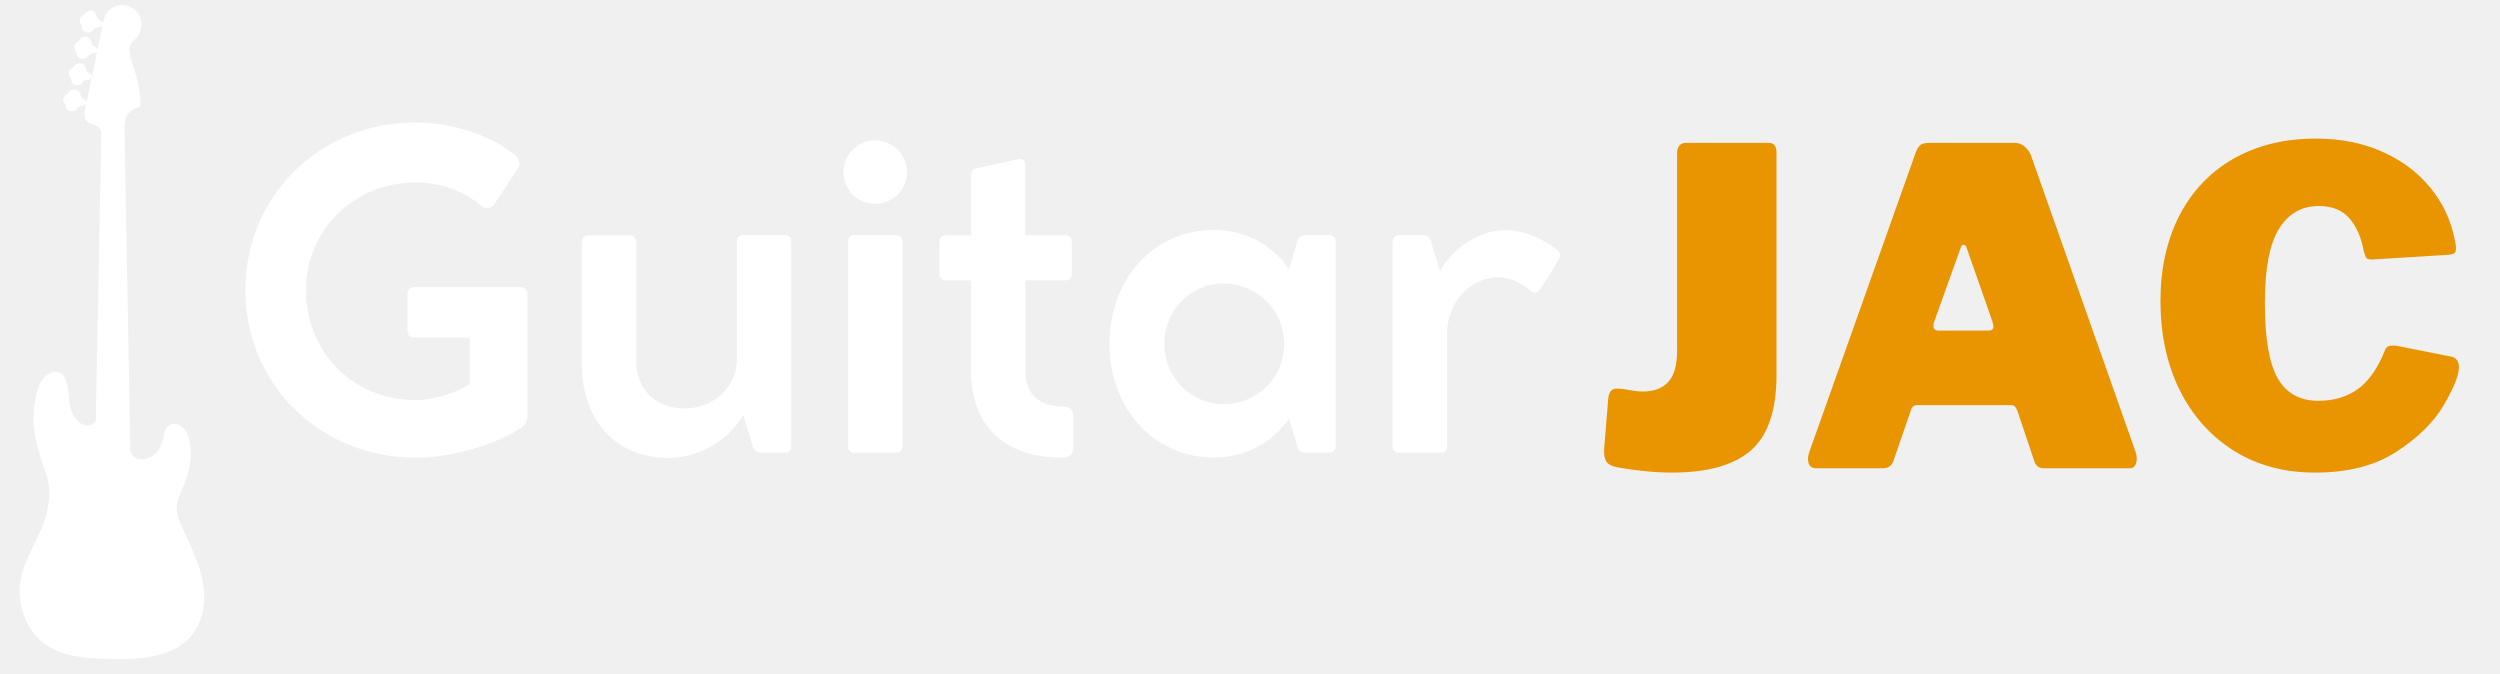
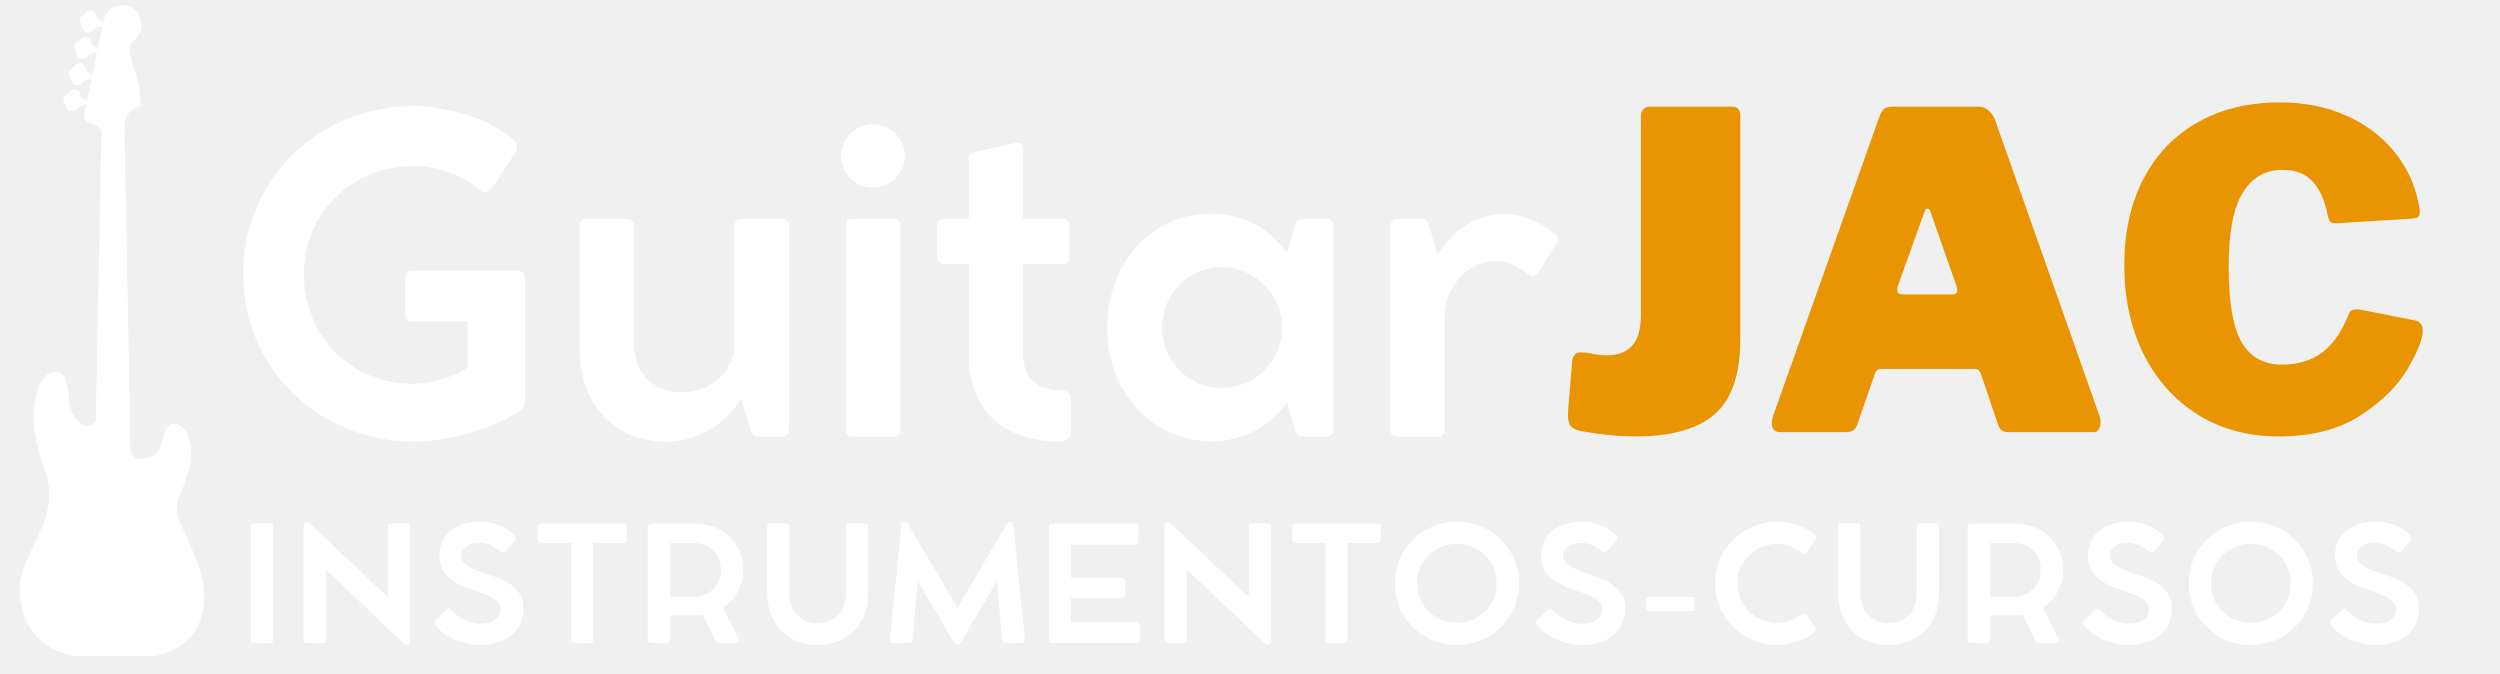
<svg xmlns="http://www.w3.org/2000/svg" width="230" zoomAndPan="magnify" viewBox="0 0 172.5 46.5" height="62" preserveAspectRatio="xMidYMid meet" version="1.0">
  <defs>
    <g />
-     <clipPath id="06e934784a">
-       <path d="M 1 0 L 14.621 0 L 14.621 45.531 L 1 45.531 Z M 1 0 " clip-rule="nonzero" />
+     <clipPath id="ab3011bd7f">
+       <path d="M 1 0 L 14.77 0 L 14.77 45.262 L 1 45.262 Z M 1 0 " clip-rule="nonzero" />
    </clipPath>
  </defs>
-   <g clip-path="url(#06e934784a)">
-     <path fill="#ffffff" d="M 6.992 9.207 C 6.988 8.754 6.617 8.652 6.285 8.523 C 5.57 8.27 5.867 7.715 5.945 7.223 L 5.852 7.203 L 5.82 7.281 C 5.457 7.27 5.359 7.453 5.219 7.605 C 4.852 7.789 4.523 7.594 4.535 7.234 C 4.273 6.906 4.301 6.641 4.688 6.457 C 4.816 6.137 5.355 5.996 5.547 6.469 C 5.555 6.758 5.727 6.816 5.902 6.891 L 5.902 6.973 L 5.996 6.988 L 6.312 5.426 L 6.223 5.41 L 6.191 5.492 C 5.805 5.473 5.707 5.637 5.594 5.801 C 5.254 6.023 4.906 5.805 4.906 5.418 C 4.613 5.09 4.727 4.793 5.066 4.648 C 5.191 4.367 5.688 4.148 5.914 4.664 C 5.938 4.965 6.086 5.027 6.262 5.102 L 6.266 5.176 L 6.371 5.199 L 6.684 3.609 L 6.598 3.594 L 6.578 3.668 C 6.238 3.652 6.105 3.801 5.988 3.965 C 5.66 4.199 5.215 4.016 5.27 3.562 C 5.043 3.34 5.102 2.941 5.438 2.836 C 5.613 2.406 6.172 2.453 6.301 2.875 C 6.309 3.152 6.52 3.184 6.664 3.297 L 6.648 3.359 L 6.742 3.379 L 7.066 1.812 L 6.98 1.797 L 6.961 1.859 C 6.715 1.832 6.551 1.918 6.43 2.07 C 6.199 2.426 5.59 2.254 5.652 1.766 C 5.34 1.465 5.547 1.074 5.801 1.023 C 5.922 0.66 6.523 0.566 6.645 1.078 C 6.703 1.238 6.754 1.387 7.027 1.469 L 7.02 1.535 L 7.117 1.559 C 7.371 0 9.168 0.066 9.633 1.113 C 9.914 1.816 9.664 2.402 9.324 2.703 C 9.043 2.949 8.898 3.152 8.945 3.594 C 9.133 4.84 9.648 5.242 9.688 7.199 C 9.691 7.297 9.676 7.359 9.641 7.375 C 8.777 7.586 8.59 8.168 8.59 8.859 L 8.992 31.098 C 9.043 31.219 9.215 31.758 9.859 31.672 C 10.785 31.582 11.164 30.879 11.336 29.895 C 11.508 29.145 12.242 29.004 12.75 29.645 C 13.277 30.309 13.184 31.602 13.113 31.984 C 12.887 33.27 12.504 33.738 12.258 34.59 C 12.121 35.062 12.223 35.641 12.453 36.137 C 13.395 38.219 14.539 40.281 13.91 42.488 C 13.211 44.949 10.836 45.562 7.664 45.469 C 4.449 45.438 2.816 44.859 1.785 42.82 C 0.672 40.039 1.98 38.566 2.715 36.781 C 3.246 35.781 3.633 34.059 3.215 32.84 C 2.406 30.477 1.961 28.875 2.668 26.664 C 2.891 26.047 3.426 25.617 3.848 25.652 C 3.957 25.66 4.355 25.719 4.512 26.152 C 4.707 26.695 4.742 27.168 4.785 27.75 C 4.844 28.703 5.809 29.934 6.609 29.07 Z M 6.992 9.207 " fill-opacity="1" fill-rule="evenodd" />
+   <g clip-path="url(#ab3011bd7f)">
+     <path fill="#ffffff" d="M 6.996 9.207 C 6.992 8.754 6.621 8.652 6.289 8.523 C 5.574 8.27 5.867 7.715 5.949 7.223 L 5.852 7.203 L 5.82 7.281 C 5.461 7.27 5.359 7.453 5.223 7.605 C 4.855 7.789 4.527 7.594 4.539 7.234 C 4.277 6.906 4.301 6.641 4.691 6.457 C 4.82 6.137 5.359 5.996 5.547 6.469 C 5.559 6.758 5.73 6.816 5.906 6.891 L 5.906 6.973 L 6 6.988 L 6.312 5.426 L 6.223 5.41 L 6.191 5.492 C 5.805 5.473 5.711 5.637 5.598 5.801 C 5.258 6.023 4.91 5.805 4.906 5.418 C 4.617 5.09 4.73 4.793 5.066 4.648 C 5.195 4.367 5.688 4.148 5.918 4.664 C 5.941 4.965 6.086 5.027 6.266 5.102 L 6.27 5.176 L 6.375 5.199 L 6.688 3.609 L 6.602 3.594 L 6.582 3.668 C 6.242 3.652 6.105 3.801 5.988 3.965 C 5.664 4.199 5.219 4.016 5.27 3.562 C 5.047 3.34 5.102 2.941 5.441 2.836 C 5.617 2.406 6.176 2.453 6.305 2.875 C 6.309 3.152 6.523 3.184 6.668 3.297 L 6.652 3.359 L 6.742 3.379 L 7.07 1.812 L 6.984 1.797 L 6.965 1.859 C 6.719 1.832 6.555 1.918 6.434 2.07 C 6.203 2.426 5.59 2.254 5.656 1.766 C 5.344 1.465 5.547 1.074 5.805 1.023 C 5.926 0.66 6.527 0.566 6.648 1.078 C 6.703 1.238 6.758 1.387 7.031 1.469 L 7.023 1.535 L 7.121 1.559 C 7.375 0 9.172 0.066 9.633 1.113 C 9.918 1.816 9.668 2.402 9.328 2.703 C 9.047 2.949 8.898 3.152 8.949 3.594 C 9.137 4.84 9.648 5.242 9.691 7.199 C 9.691 7.297 9.68 7.359 9.645 7.375 C 8.781 7.586 8.59 8.168 8.594 8.859 L 8.996 31.098 C 9.047 31.219 9.215 31.758 9.863 31.676 C 10.785 31.586 11.164 30.879 11.34 29.895 C 11.512 29.145 12.242 29.004 12.754 29.645 C 13.277 30.309 13.184 31.602 13.117 31.984 C 12.891 33.273 12.508 33.742 12.262 34.59 C 12.125 35.062 12.227 35.641 12.457 36.137 C 13.398 38.219 14.543 40.281 13.914 42.492 C 13.215 44.953 10.84 45.562 7.664 45.469 C 4.449 45.438 2.82 44.859 1.789 42.82 C 0.676 40.043 1.984 38.566 2.715 36.781 C 3.25 35.781 3.633 34.062 3.219 32.84 C 2.41 30.477 1.965 28.875 2.672 26.664 C 2.895 26.047 3.426 25.617 3.852 25.652 C 3.957 25.66 4.355 25.719 4.516 26.152 C 4.711 26.695 4.742 27.168 4.789 27.75 C 4.848 28.703 5.812 29.934 6.613 29.07 Z M 6.996 9.207 " fill-opacity="1" fill-rule="evenodd" />
  </g>
  <g fill="#e99401" fill-opacity="1">
-     <g transform="translate(109.8747, 32.31144)">
+     <g transform="translate(107.3782, 29.81501)">
      <g>
        <path d="M 12.703 -6.406 C 12.703 -3.988 12.113 -2.266 10.938 -1.234 C 9.758 -0.211 7.945 0.297 5.5 0.297 C 4.352 0.297 3.102 0.176 1.75 -0.062 C 1.383 -0.125 1.129 -0.25 0.984 -0.438 C 0.848 -0.625 0.789 -0.93 0.812 -1.359 L 1.094 -4.812 C 1.133 -5.27 1.332 -5.5 1.688 -5.5 C 1.938 -5.5 2.18 -5.473 2.422 -5.422 C 2.859 -5.336 3.211 -5.297 3.484 -5.297 C 4.242 -5.297 4.828 -5.516 5.234 -5.953 C 5.641 -6.398 5.844 -7.117 5.844 -8.109 L 5.844 -21.75 C 5.844 -21.969 5.895 -22.141 6 -22.266 C 6.113 -22.391 6.258 -22.453 6.438 -22.453 L 12.156 -22.453 C 12.52 -22.453 12.703 -22.238 12.703 -21.812 Z M 12.703 -6.406 " />
      </g>
    </g>
  </g>
  <g fill="#e99401" fill-opacity="1">
-     <g transform="translate(123.9996, 32.31144)">
+     <g transform="translate(121.5031, 29.81501)">
      <g>
        <path d="M 1.297 0 C 1.141 0 1.008 -0.051 0.906 -0.156 C 0.801 -0.27 0.75 -0.43 0.75 -0.641 C 0.75 -0.773 0.781 -0.938 0.844 -1.125 L 8.172 -21.75 C 8.266 -22.008 8.375 -22.191 8.5 -22.297 C 8.625 -22.398 8.816 -22.453 9.078 -22.453 L 15.031 -22.453 C 15.27 -22.453 15.484 -22.375 15.672 -22.219 C 15.867 -22.062 16.02 -21.863 16.125 -21.625 L 23.391 -1.031 C 23.422 -0.863 23.438 -0.742 23.438 -0.672 C 23.438 -0.484 23.395 -0.32 23.312 -0.188 C 23.238 -0.062 23.117 0 22.953 0 L 17.031 0 C 16.688 0 16.461 -0.172 16.359 -0.516 L 15.188 -4 C 15.125 -4.133 15.066 -4.227 15.016 -4.281 C 14.961 -4.332 14.867 -4.359 14.734 -4.359 L 8.312 -4.359 C 8.07 -4.359 7.922 -4.242 7.859 -4.016 L 6.625 -0.453 C 6.5 -0.148 6.258 0 5.906 0 Z M 13.219 -9.5 C 13.438 -9.5 13.547 -9.598 13.547 -9.797 C 13.547 -9.836 13.523 -9.941 13.484 -10.109 L 11.672 -15.281 C 11.629 -15.375 11.566 -15.422 11.484 -15.422 C 11.41 -15.422 11.352 -15.375 11.312 -15.281 L 9.469 -10.141 C 9.426 -10.055 9.406 -9.953 9.406 -9.828 C 9.406 -9.609 9.523 -9.5 9.766 -9.5 Z M 13.219 -9.5 " />
      </g>
    </g>
  </g>
  <g fill="#e99401" fill-opacity="1">
-     <g transform="translate(148.1662, 32.31144)">
+     <g transform="translate(145.6697, 29.81501)">
      <g>
        <path d="M 11.641 -22.75 C 13.316 -22.75 14.828 -22.453 16.172 -21.859 C 17.523 -21.266 18.633 -20.441 19.5 -19.391 C 20.375 -18.336 20.941 -17.141 21.203 -15.797 C 21.266 -15.547 21.297 -15.352 21.297 -15.219 C 21.297 -15.031 21.258 -14.906 21.188 -14.844 C 21.113 -14.789 20.988 -14.754 20.812 -14.734 L 15.516 -14.406 C 15.316 -14.406 15.188 -14.438 15.125 -14.5 C 15.062 -14.57 15 -14.727 14.938 -14.969 C 14.758 -15.938 14.426 -16.695 13.938 -17.25 C 13.457 -17.812 12.754 -18.094 11.828 -18.094 C 10.641 -18.094 9.723 -17.566 9.078 -16.516 C 8.43 -15.461 8.109 -13.758 8.109 -11.406 C 8.109 -8.969 8.406 -7.234 9 -6.203 C 9.594 -5.172 10.523 -4.656 11.797 -4.656 C 12.867 -4.656 13.781 -4.926 14.531 -5.469 C 15.289 -6.02 15.922 -6.93 16.422 -8.203 C 16.484 -8.379 16.656 -8.469 16.938 -8.469 C 17.082 -8.469 17.191 -8.457 17.266 -8.438 L 21.047 -7.688 C 21.348 -7.582 21.5 -7.348 21.5 -6.984 C 21.5 -6.422 21.148 -5.547 20.453 -4.359 C 19.766 -3.18 18.676 -2.109 17.188 -1.141 C 15.707 -0.18 13.836 0.297 11.578 0.297 C 9.441 0.297 7.566 -0.207 5.953 -1.219 C 4.348 -2.238 3.102 -3.641 2.219 -5.422 C 1.344 -7.211 0.906 -9.25 0.906 -11.531 C 0.906 -13.781 1.344 -15.754 2.219 -17.453 C 3.102 -19.148 4.352 -20.457 5.969 -21.375 C 7.594 -22.289 9.484 -22.75 11.641 -22.75 Z M 11.641 -22.75 " />
      </g>
    </g>
  </g>
  <g fill="#ffffff" fill-opacity="1">
-     <g transform="translate(15.6025, 31.22759)">
+     <g transform="translate(15.44872, 30.10597)">
      <g>
        <path d="M 20.297 -11.418 L 12.984 -11.418 C 12.691 -11.418 12.512 -11.227 12.512 -10.918 L 12.512 -8.422 C 12.512 -8.094 12.691 -7.934 12.984 -7.934 L 16.812 -7.934 L 16.812 -4.742 C 15.926 -4.105 14.242 -3.621 13.09 -3.621 C 8.672 -3.621 5.512 -7.004 5.512 -11.211 C 5.512 -15.379 8.848 -18.645 13.09 -18.645 C 14.477 -18.645 16.266 -18.188 17.594 -17.035 C 17.891 -16.781 18.273 -16.812 18.496 -17.121 L 20.121 -19.59 C 20.312 -19.871 20.254 -20.254 19.973 -20.488 C 18.141 -22.027 15.336 -22.781 13.074 -22.781 C 6.5 -22.781 1.328 -17.727 1.328 -11.211 C 1.328 -4.684 6.516 0.355 13.09 0.355 C 15.613 0.355 18.703 -0.574 20.43 -1.758 C 20.637 -1.906 20.785 -2.23 20.785 -2.48 L 20.785 -10.918 C 20.785 -11.227 20.594 -11.418 20.297 -11.418 Z M 20.297 -11.418 " />
      </g>
    </g>
  </g>
  <g fill="#ffffff" fill-opacity="1">
-     <g transform="translate(38.33133, 31.22759)">
+     <g transform="translate(38.17755, 30.10597)">
      <g>
        <path d="M 15.809 -15.008 L 12.984 -15.008 C 12.691 -15.008 12.512 -14.848 12.512 -14.535 L 12.512 -6.367 C 12.512 -4.566 10.902 -3.043 8.906 -3.043 C 6.883 -3.043 5.57 -4.387 5.57 -6.293 L 5.57 -14.523 C 5.57 -14.816 5.391 -14.996 5.098 -14.996 L 2.289 -14.996 C 1.996 -14.996 1.816 -14.816 1.816 -14.523 L 1.816 -6.086 C 1.816 -2.113 4.27 0.371 7.77 0.371 C 9.914 0.371 11.996 -0.887 12.957 -2.613 L 13.648 -0.309 C 13.754 -0.117 13.93 0.016 14.152 0.016 L 15.793 0.016 C 16.086 0.016 16.266 -0.176 16.266 -0.457 L 16.266 -14.535 C 16.266 -14.848 16.102 -15.008 15.809 -15.008 Z M 15.809 -15.008 " />
      </g>
    </g>
  </g>
  <g fill="#ffffff" fill-opacity="1">
-     <g transform="translate(56.55574, 31.22759)">
+     <g transform="translate(56.40196, 30.10597)">
      <g>
        <path d="M 3.828 -17.168 C 5.051 -17.168 6.027 -18.125 6.027 -19.352 C 6.027 -20.551 5.051 -21.539 3.828 -21.539 C 2.613 -21.539 1.641 -20.551 1.641 -19.352 C 1.641 -18.125 2.613 -17.168 3.828 -17.168 Z M 5.258 -15.008 L 2.406 -15.008 C 2.113 -15.008 1.965 -14.832 1.965 -14.551 L 1.965 -0.43 C 1.965 -0.148 2.113 0.016 2.406 0.016 L 5.258 0.016 C 5.539 0.016 5.719 -0.148 5.719 -0.43 L 5.719 -14.551 C 5.719 -14.832 5.539 -15.008 5.258 -15.008 Z M 5.258 -15.008 " />
      </g>
    </g>
  </g>
  <g fill="#ffffff" fill-opacity="1">
-     <g transform="translate(64.2354, 31.22759)">
+     <g transform="translate(64.08162, 30.10597)">
      <g>
        <path d="M 9.129 -3.176 C 7.52 -3.176 6.516 -3.973 6.516 -5.656 L 6.516 -11.879 L 9.293 -11.879 C 9.574 -11.879 9.719 -12.055 9.719 -12.32 L 9.719 -14.551 C 9.719 -14.832 9.559 -14.996 9.293 -14.996 L 6.5 -14.996 L 6.5 -19.84 C 6.5 -20.195 6.309 -20.297 5.969 -20.238 L 3.148 -19.617 C 2.879 -19.543 2.762 -19.352 2.762 -19.102 L 2.762 -14.996 L 1.035 -14.996 C 0.754 -14.996 0.59 -14.816 0.59 -14.535 L 0.59 -12.32 C 0.59 -12.055 0.754 -11.879 1.035 -11.879 L 2.762 -11.879 L 2.762 -5.719 C 2.762 -1.715 5.172 0.355 9.086 0.355 C 9.516 0.355 9.824 0.102 9.824 -0.25 L 9.824 -2.613 C 9.824 -2.941 9.527 -3.176 9.129 -3.176 Z M 9.129 -3.176 " />
      </g>
    </g>
  </g>
  <g fill="#ffffff" fill-opacity="1">
-     <g transform="translate(75.50382, 31.22759)">
+     <g transform="translate(75.35004, 30.10597)">
      <g>
        <path d="M 16.191 -15.008 L 14.551 -15.008 C 14.316 -15.008 14.137 -14.875 14.051 -14.684 L 13.445 -12.66 C 12.246 -14.375 10.398 -15.363 8.23 -15.363 C 4.137 -15.363 1.051 -12.023 1.051 -7.477 C 1.051 -3.016 4.152 0.34 8.242 0.34 C 10.414 0.34 12.246 -0.648 13.445 -2.336 L 14.051 -0.309 C 14.137 -0.117 14.316 0.016 14.551 0.016 L 16.191 0.016 C 16.473 0.016 16.664 -0.176 16.664 -0.457 L 16.664 -14.523 C 16.664 -14.816 16.473 -15.008 16.191 -15.008 Z M 8.938 -3.34 C 6.707 -3.34 4.832 -5.156 4.832 -7.488 C 4.832 -9.855 6.691 -11.672 8.922 -11.672 C 11.199 -11.672 13.105 -9.855 13.105 -7.488 C 13.105 -5.156 11.211 -3.34 8.938 -3.34 Z M 8.938 -3.34 " />
      </g>
    </g>
  </g>
  <g fill="#ffffff" fill-opacity="1">
-     <g transform="translate(94.12699, 31.22759)">
+     <g transform="translate(93.97321, 30.10597)">
      <g>
        <path d="M 13.34 -13.961 C 12.32 -14.801 10.945 -15.348 9.766 -15.348 C 7.992 -15.348 6.191 -14.211 5.23 -12.527 L 4.578 -14.684 C 4.477 -14.875 4.312 -15.008 4.078 -15.008 L 2.438 -15.008 C 2.156 -15.008 1.965 -14.816 1.965 -14.523 L 1.965 -0.441 C 1.965 -0.148 2.129 0.016 2.422 0.016 L 5.258 0.016 C 5.539 0.016 5.719 -0.148 5.719 -0.441 L 5.719 -8.215 C 5.719 -10.312 7.254 -12.098 9.309 -12.098 C 9.973 -12.098 10.812 -11.73 11.492 -11.168 C 11.73 -10.961 11.996 -11.02 12.188 -11.316 L 13.398 -13.266 C 13.578 -13.531 13.516 -13.812 13.34 -13.961 Z M 13.34 -13.961 " />
      </g>
    </g>
  </g>
+   <g fill="#ffffff" fill-opacity="1">
+     <g transform="translate(16.31453, 44.37287)">
+       <g>
+         <path d="M 2.516 -8.074 C 2.516 -8.195 2.449 -8.262 2.328 -8.262 L 1.164 -8.262 C 1.047 -8.262 0.984 -8.195 0.984 -8.074 L 0.984 -0.172 C 0.984 -0.059 1.047 0.004 1.164 0.004 L 2.328 0.004 C 2.449 0.004 2.516 -0.059 2.516 -0.172 Z M 2.516 -8.074 " />
+       </g>
+     </g>
+   </g>
+   <g fill="#ffffff" fill-opacity="1">
+     <g transform="translate(19.96666, 44.37287)">
+       <g>
+         <path d="M 8.148 -8.262 L 6.98 -8.262 C 6.863 -8.262 6.801 -8.195 6.801 -8.082 L 6.801 -3.156 L 1.512 -8.164 C 1.395 -8.266 1.32 -8.359 1.207 -8.359 L 1.184 -8.359 C 1.07 -8.359 0.984 -8.254 0.984 -8.121 L 0.984 -0.172 C 0.984 -0.059 1.055 0.004 1.168 0.004 L 2.34 0.004 C 2.449 0.004 2.52 -0.059 2.52 -0.172 L 2.52 -5.074 L 7.773 -0.086 C 7.891 0.016 7.973 0.109 8.109 0.109 L 8.121 0.109 C 8.234 0.109 8.332 0.016 8.332 -0.148 L 8.332 -8.082 C 8.332 -8.191 8.266 -8.262 8.148 -8.262 Z M 8.148 -8.262 " />
+       </g>
+     </g>
+   </g>
+   <g fill="#ffffff" fill-opacity="1">
+     <g transform="translate(29.43332, 44.37287)">
+       <g>
+         <path d="M 3.727 0.129 C 5.465 0.129 6.688 -0.844 6.688 -2.379 C 6.688 -3.84 5.465 -4.344 4.137 -4.773 C 3.172 -5.102 2.395 -5.414 2.395 -6.035 C 2.395 -6.551 2.852 -6.914 3.641 -6.914 C 4.117 -6.914 4.66 -6.711 5.027 -6.367 C 5.203 -6.25 5.352 -6.207 5.5 -6.387 L 6.07 -7.039 C 6.176 -7.164 6.168 -7.316 6.055 -7.441 C 5.578 -8 4.645 -8.375 3.711 -8.375 C 1.98 -8.375 0.891 -7.445 0.891 -6.051 C 0.891 -4.715 1.805 -4.117 3.363 -3.605 C 4.477 -3.227 5.102 -2.945 5.102 -2.355 C 5.102 -1.723 4.594 -1.336 3.664 -1.336 C 2.977 -1.336 2.203 -1.738 1.723 -2.258 C 1.59 -2.379 1.457 -2.402 1.359 -2.309 L 0.652 -1.602 C 0.531 -1.488 0.52 -1.352 0.602 -1.25 C 1.199 -0.434 2.477 0.129 3.727 0.129 Z M 3.727 0.129 " />
+       </g>
+     </g>
+   </g>
+   <g fill="#ffffff" fill-opacity="1">
+     <g transform="translate(36.79351, 44.37287)">
+       <g>
+         <path d="M 0.32 -7.152 C 0.32 -6.996 0.414 -6.91 0.559 -6.91 L 2.613 -6.91 L 2.613 -0.234 C 2.613 -0.082 2.699 0.004 2.852 0.004 L 3.898 0.004 C 4.059 0.004 4.145 -0.082 4.145 -0.234 L 4.145 -6.91 L 6.215 -6.91 C 6.359 -6.91 6.445 -7 6.445 -7.152 L 6.445 -8.012 C 6.445 -8.156 6.359 -8.25 6.215 -8.25 L 0.559 -8.25 C 0.406 -8.25 0.32 -8.164 0.32 -8.012 Z M 0.32 -7.152 " />
+       </g>
+     </g>
+   </g>
+   <g fill="#ffffff" fill-opacity="1">
+     <g transform="translate(43.71393, 44.37287)">
+       <g>
+         <path d="M 6.164 -2.438 C 7.027 -2.992 7.559 -3.926 7.559 -5.051 C 7.559 -6.91 6.16 -8.25 4.227 -8.25 L 2.297 -8.25 C 2.168 -8.25 1.812 -8.25 1.5 -8.25 L 1.227 -8.25 C 1.086 -8.25 0.984 -8.152 0.984 -8.016 L 0.984 -0.234 C 0.984 -0.086 1.086 0.004 1.227 0.004 L 2.27 0.004 C 2.418 0.004 2.52 -0.086 2.52 -0.234 L 2.52 -1.906 L 4.227 -1.906 C 4.422 -1.906 4.605 -1.918 4.789 -1.945 L 5.645 -0.195 C 5.703 -0.082 5.816 0.004 5.918 0.004 L 7.113 0.004 C 7.289 0.004 7.355 -0.121 7.273 -0.277 Z M 4.129 -3.188 L 2.52 -3.188 L 2.52 -6.91 L 4.129 -6.91 C 5.215 -6.91 6.027 -6.133 6.027 -5.062 C 6.027 -3.961 5.234 -3.188 4.129 -3.188 Z M 4.129 -3.188 " />
+       </g>
+     </g>
+   </g>
+   <g fill="#ffffff" fill-opacity="1">
+     <g transform="translate(52.10564, 44.37287)">
+       <g>
+         <path d="M 2.367 -8.07 C 2.367 -8.191 2.305 -8.262 2.188 -8.262 L 1.016 -8.262 C 0.906 -8.262 0.836 -8.191 0.836 -8.07 L 0.836 -3.395 C 0.836 -1.32 2.25 0.129 4.312 0.129 C 6.359 0.129 7.789 -1.305 7.789 -3.371 L 7.789 -8.07 C 7.789 -8.195 7.711 -8.262 7.586 -8.262 L 6.453 -8.262 C 6.332 -8.262 6.258 -8.191 6.258 -8.07 L 6.258 -3.379 C 6.258 -2.223 5.438 -1.367 4.312 -1.367 C 3.176 -1.367 2.367 -2.223 2.367 -3.379 Z M 2.367 -8.07 " />
+       </g>
+     </g>
+   </g>
+   <g fill="#ffffff" fill-opacity="1">
+     <g transform="translate(60.88824, 44.37287)">
+       <g>
+         <path d="M 9.824 -0.246 L 9.027 -8.172 C 9.012 -8.305 8.945 -8.375 8.816 -8.375 L 8.793 -8.375 C 8.656 -8.375 8.629 -8.297 8.559 -8.184 L 5.172 -2.434 L 1.781 -8.184 C 1.711 -8.297 1.684 -8.375 1.547 -8.375 L 1.52 -8.375 C 1.395 -8.375 1.324 -8.305 1.312 -8.172 L 0.516 -0.246 C 0.496 -0.07 0.598 0.004 0.754 0.004 L 1.809 0.004 C 1.961 0.004 2.035 -0.059 2.059 -0.227 L 2.453 -4.254 L 4.898 -0.098 C 4.996 0.055 5.035 0.121 5.172 0.121 L 5.176 0.121 C 5.305 0.121 5.344 0.055 5.441 -0.098 L 7.891 -4.258 L 8.281 -0.227 C 8.297 -0.059 8.379 0.004 8.531 0.004 L 9.586 0.004 C 9.742 0.004 9.84 -0.07 9.824 -0.246 Z M 9.824 -0.246 " />
+       </g>
+     </g>
+   </g>
+   <g fill="#ffffff" fill-opacity="1">
+     <g transform="translate(71.37557, 44.37287)">
+       <g>
+         <path d="M 6.957 -1.457 L 2.52 -1.457 L 2.52 -3.113 L 5.969 -3.113 C 6.148 -3.113 6.258 -3.211 6.258 -3.355 L 6.258 -4.262 C 6.258 -4.426 6.148 -4.52 5.969 -4.52 L 2.52 -4.52 L 2.52 -6.793 L 6.926 -6.793 C 7.082 -6.793 7.176 -6.887 7.176 -7.043 L 7.176 -8.012 C 7.176 -8.156 7.082 -8.25 6.926 -8.25 L 1.227 -8.25 C 1.07 -8.25 0.984 -8.168 0.984 -8.004 L 0.984 -0.238 C 0.984 -0.086 1.07 0 1.227 0 L 7.039 0 C 7.191 0 7.289 -0.094 7.289 -0.238 L 7.289 -1.152 C 7.289 -1.336 7.156 -1.457 6.957 -1.457 Z M 6.957 -1.457 " />
+       </g>
+     </g>
+   </g>
+   <g fill="#ffffff" fill-opacity="1">
+     <g transform="translate(79.37095, 44.37287)">
+       <g>
+         <path d="M 8.148 -8.262 L 6.98 -8.262 C 6.863 -8.262 6.801 -8.195 6.801 -8.082 L 6.801 -3.156 L 1.512 -8.164 C 1.395 -8.266 1.32 -8.359 1.207 -8.359 L 1.184 -8.359 C 1.07 -8.359 0.984 -8.254 0.984 -8.121 L 0.984 -0.172 C 0.984 -0.059 1.055 0.004 1.168 0.004 L 2.34 0.004 C 2.449 0.004 2.52 -0.059 2.52 -0.172 L 2.52 -5.074 L 7.773 -0.086 C 7.891 0.016 7.973 0.109 8.109 0.109 L 8.121 0.109 C 8.234 0.109 8.332 0.016 8.332 -0.148 L 8.332 -8.082 C 8.332 -8.191 8.266 -8.262 8.148 -8.262 Z M 8.148 -8.262 " />
+       </g>
+     </g>
+   </g>
+   <g fill="#ffffff" fill-opacity="1">
+     <g transform="translate(88.83761, 44.37287)">
+       <g>
+         <path d="M 0.32 -7.152 C 0.32 -6.996 0.414 -6.91 0.559 -6.91 L 2.613 -6.91 L 2.613 -0.234 C 2.613 -0.082 2.699 0.004 2.852 0.004 L 3.898 0.004 C 4.059 0.004 4.145 -0.082 4.145 -0.234 L 4.145 -6.91 L 6.215 -6.91 C 6.359 -6.91 6.445 -7 6.445 -7.152 L 6.445 -8.012 C 6.445 -8.156 6.359 -8.25 6.215 -8.25 L 0.559 -8.25 C 0.406 -8.25 0.32 -8.164 0.32 -8.012 Z M 0.32 -7.152 " />
+       </g>
+     </g>
+   </g>
+   <g fill="#ffffff" fill-opacity="1">
+     <g transform="translate(95.75804, 44.37287)">
+       <g>
+         <path d="M 0.488 -4.113 C 0.488 -1.715 2.375 0.129 4.77 0.129 C 7.164 0.129 9.047 -1.715 9.047 -4.113 C 9.047 -6.508 7.164 -8.375 4.77 -8.375 C 2.375 -8.375 0.488 -6.508 0.488 -4.113 Z M 2.02 -4.113 C 2.02 -5.652 3.23 -6.848 4.77 -6.848 C 6.305 -6.848 7.516 -5.652 7.516 -4.113 C 7.516 -2.578 6.312 -1.402 4.77 -1.402 C 3.227 -1.402 2.02 -2.578 2.02 -4.113 Z M 2.02 -4.113 " />
+       </g>
+     </g>
+   </g>
+   <g fill="#ffffff" fill-opacity="1">
+     <g transform="translate(105.4473, 44.37287)">
+       <g>
+         <path d="M 3.727 0.129 C 5.465 0.129 6.688 -0.844 6.688 -2.379 C 6.688 -3.84 5.465 -4.344 4.137 -4.773 C 3.172 -5.102 2.395 -5.414 2.395 -6.035 C 2.395 -6.551 2.852 -6.914 3.641 -6.914 C 4.117 -6.914 4.66 -6.711 5.027 -6.367 C 5.203 -6.25 5.352 -6.207 5.5 -6.387 L 6.07 -7.039 C 6.176 -7.164 6.168 -7.316 6.055 -7.441 C 5.578 -8 4.645 -8.375 3.711 -8.375 C 1.98 -8.375 0.891 -7.445 0.891 -6.051 C 0.891 -4.715 1.805 -4.117 3.363 -3.605 C 4.477 -3.227 5.102 -2.945 5.102 -2.355 C 5.102 -1.723 4.594 -1.336 3.664 -1.336 C 2.977 -1.336 2.203 -1.738 1.723 -2.258 C 1.59 -2.379 1.457 -2.402 1.359 -2.309 L 0.652 -1.602 C 0.531 -1.488 0.52 -1.352 0.602 -1.25 C 1.199 -0.434 2.477 0.129 3.727 0.129 Z M 3.727 0.129 " />
+       </g>
+     </g>
+   </g>
+   <g fill="#ffffff" fill-opacity="1">
+     <g transform="translate(112.8075, 44.37287)">
+       <g>
+         <path d="M 0.984 -3.195 C 0.891 -3.195 0.781 -3.113 0.781 -2.965 L 0.781 -2.406 C 0.781 -2.27 0.891 -2.199 0.984 -2.199 L 3.883 -2.199 C 4.012 -2.199 4.105 -2.27 4.105 -2.406 L 4.105 -2.98 C 4.105 -3.129 4.035 -3.195 3.906 -3.195 Z M 0.984 -3.195 " />
+       </g>
+     </g>
+   </g>
+   <g fill="#ffffff" fill-opacity="1">
+     <g transform="translate(117.8494, 44.37287)">
+       <g>
+         <path d="M 6.438 -1.98 C 5.98 -1.613 5.344 -1.402 4.812 -1.402 C 3.266 -1.402 2.02 -2.59 2.02 -4.117 C 2.02 -5.645 3.258 -6.848 4.812 -6.848 C 5.371 -6.848 5.996 -6.641 6.453 -6.25 C 6.594 -6.137 6.746 -6.168 6.805 -6.262 L 7.426 -7.195 C 7.484 -7.281 7.48 -7.406 7.344 -7.512 C 6.664 -8.055 5.637 -8.375 4.812 -8.375 C 2.402 -8.375 0.488 -6.508 0.488 -4.117 C 0.488 -1.727 2.402 0.129 4.812 0.129 C 5.66 0.129 6.66 -0.207 7.309 -0.719 C 7.43 -0.805 7.48 -0.945 7.426 -1.027 L 6.805 -1.973 C 6.734 -2.074 6.57 -2.082 6.438 -1.98 Z M 6.438 -1.98 " />
+       </g>
+     </g>
+   </g>
+   <g fill="#ffffff" fill-opacity="1">
+     <g transform="translate(126.0023, 44.37287)">
+       <g>
+         <path d="M 2.367 -8.07 C 2.367 -8.191 2.305 -8.262 2.188 -8.262 L 1.016 -8.262 C 0.906 -8.262 0.836 -8.191 0.836 -8.07 L 0.836 -3.395 C 0.836 -1.32 2.25 0.129 4.312 0.129 C 6.359 0.129 7.789 -1.305 7.789 -3.371 L 7.789 -8.07 C 7.789 -8.195 7.711 -8.262 7.586 -8.262 L 6.453 -8.262 C 6.332 -8.262 6.258 -8.191 6.258 -8.07 L 6.258 -3.379 C 6.258 -2.223 5.438 -1.367 4.312 -1.367 C 3.176 -1.367 2.367 -2.223 2.367 -3.379 Z M 2.367 -8.07 " />
+       </g>
+     </g>
+   </g>
+   <g fill="#ffffff" fill-opacity="1">
+     <g transform="translate(134.7849, 44.37287)">
+       <g>
+         <path d="M 6.164 -2.438 C 7.027 -2.992 7.559 -3.926 7.559 -5.051 C 7.559 -6.91 6.16 -8.25 4.227 -8.25 L 2.297 -8.25 C 2.168 -8.25 1.812 -8.25 1.5 -8.25 L 1.227 -8.25 C 1.086 -8.25 0.984 -8.152 0.984 -8.016 L 0.984 -0.234 C 0.984 -0.086 1.086 0.004 1.227 0.004 L 2.27 0.004 C 2.418 0.004 2.52 -0.086 2.52 -0.234 L 2.52 -1.906 L 4.227 -1.906 C 4.422 -1.906 4.605 -1.918 4.789 -1.945 L 5.645 -0.195 C 5.703 -0.082 5.816 0.004 5.918 0.004 L 7.113 0.004 C 7.289 0.004 7.355 -0.121 7.273 -0.277 Z M 4.129 -3.188 L 2.52 -3.188 L 2.52 -6.91 L 4.129 -6.91 C 5.215 -6.91 6.027 -6.133 6.027 -5.062 C 6.027 -3.961 5.234 -3.188 4.129 -3.188 Z M 4.129 -3.188 " />
+       </g>
+     </g>
+   </g>
+   <g fill="#ffffff" fill-opacity="1">
+     <g transform="translate(143.1766, 44.37287)">
+       <g>
+         <path d="M 3.727 0.129 C 5.465 0.129 6.688 -0.844 6.688 -2.379 C 6.688 -3.84 5.465 -4.344 4.137 -4.773 C 3.172 -5.102 2.395 -5.414 2.395 -6.035 C 2.395 -6.551 2.852 -6.914 3.641 -6.914 C 4.117 -6.914 4.66 -6.711 5.027 -6.367 C 5.203 -6.25 5.352 -6.207 5.5 -6.387 L 6.07 -7.039 C 6.176 -7.164 6.168 -7.316 6.055 -7.441 C 5.578 -8 4.645 -8.375 3.711 -8.375 C 1.98 -8.375 0.891 -7.445 0.891 -6.051 C 0.891 -4.715 1.805 -4.117 3.363 -3.605 C 4.477 -3.227 5.102 -2.945 5.102 -2.355 C 5.102 -1.723 4.594 -1.336 3.664 -1.336 C 2.977 -1.336 2.203 -1.738 1.723 -2.258 C 1.59 -2.379 1.457 -2.402 1.359 -2.309 L 0.652 -1.602 C 0.531 -1.488 0.52 -1.352 0.602 -1.25 C 1.199 -0.434 2.477 0.129 3.727 0.129 Z M 3.727 0.129 " />
+       </g>
+     </g>
+   </g>
+   <g fill="#ffffff" fill-opacity="1">
+     <g transform="translate(150.5367, 44.37287)">
+       <g>
+         <path d="M 0.488 -4.113 C 0.488 -1.715 2.375 0.129 4.77 0.129 C 7.164 0.129 9.047 -1.715 9.047 -4.113 C 9.047 -6.508 7.164 -8.375 4.77 -8.375 C 2.375 -8.375 0.488 -6.508 0.488 -4.113 Z M 2.02 -4.113 C 2.02 -5.652 3.23 -6.848 4.77 -6.848 C 6.305 -6.848 7.516 -5.652 7.516 -4.113 C 7.516 -2.578 6.312 -1.402 4.77 -1.402 C 3.227 -1.402 2.02 -2.578 2.02 -4.113 Z M 2.02 -4.113 " />
+       </g>
+     </g>
+   </g>
+   <g fill="#ffffff" fill-opacity="1">
+     <g transform="translate(160.226, 44.37287)">
+       <g>
+         <path d="M 3.727 0.129 C 5.465 0.129 6.688 -0.844 6.688 -2.379 C 6.688 -3.84 5.465 -4.344 4.137 -4.773 C 3.172 -5.102 2.395 -5.414 2.395 -6.035 C 2.395 -6.551 2.852 -6.914 3.641 -6.914 C 4.117 -6.914 4.66 -6.711 5.027 -6.367 C 5.203 -6.25 5.352 -6.207 5.5 -6.387 L 6.07 -7.039 C 6.176 -7.164 6.168 -7.316 6.055 -7.441 C 5.578 -8 4.645 -8.375 3.711 -8.375 C 1.98 -8.375 0.891 -7.445 0.891 -6.051 C 0.891 -4.715 1.805 -4.117 3.363 -3.605 C 4.477 -3.227 5.102 -2.945 5.102 -2.355 C 5.102 -1.723 4.594 -1.336 3.664 -1.336 C 2.977 -1.336 2.203 -1.738 1.723 -2.258 C 1.59 -2.379 1.457 -2.402 1.359 -2.309 L 0.652 -1.602 C 0.531 -1.488 0.52 -1.352 0.602 -1.25 C 1.199 -0.434 2.477 0.129 3.727 0.129 Z M 3.727 0.129 " />
+       </g>
+     </g>
+   </g>
</svg>
